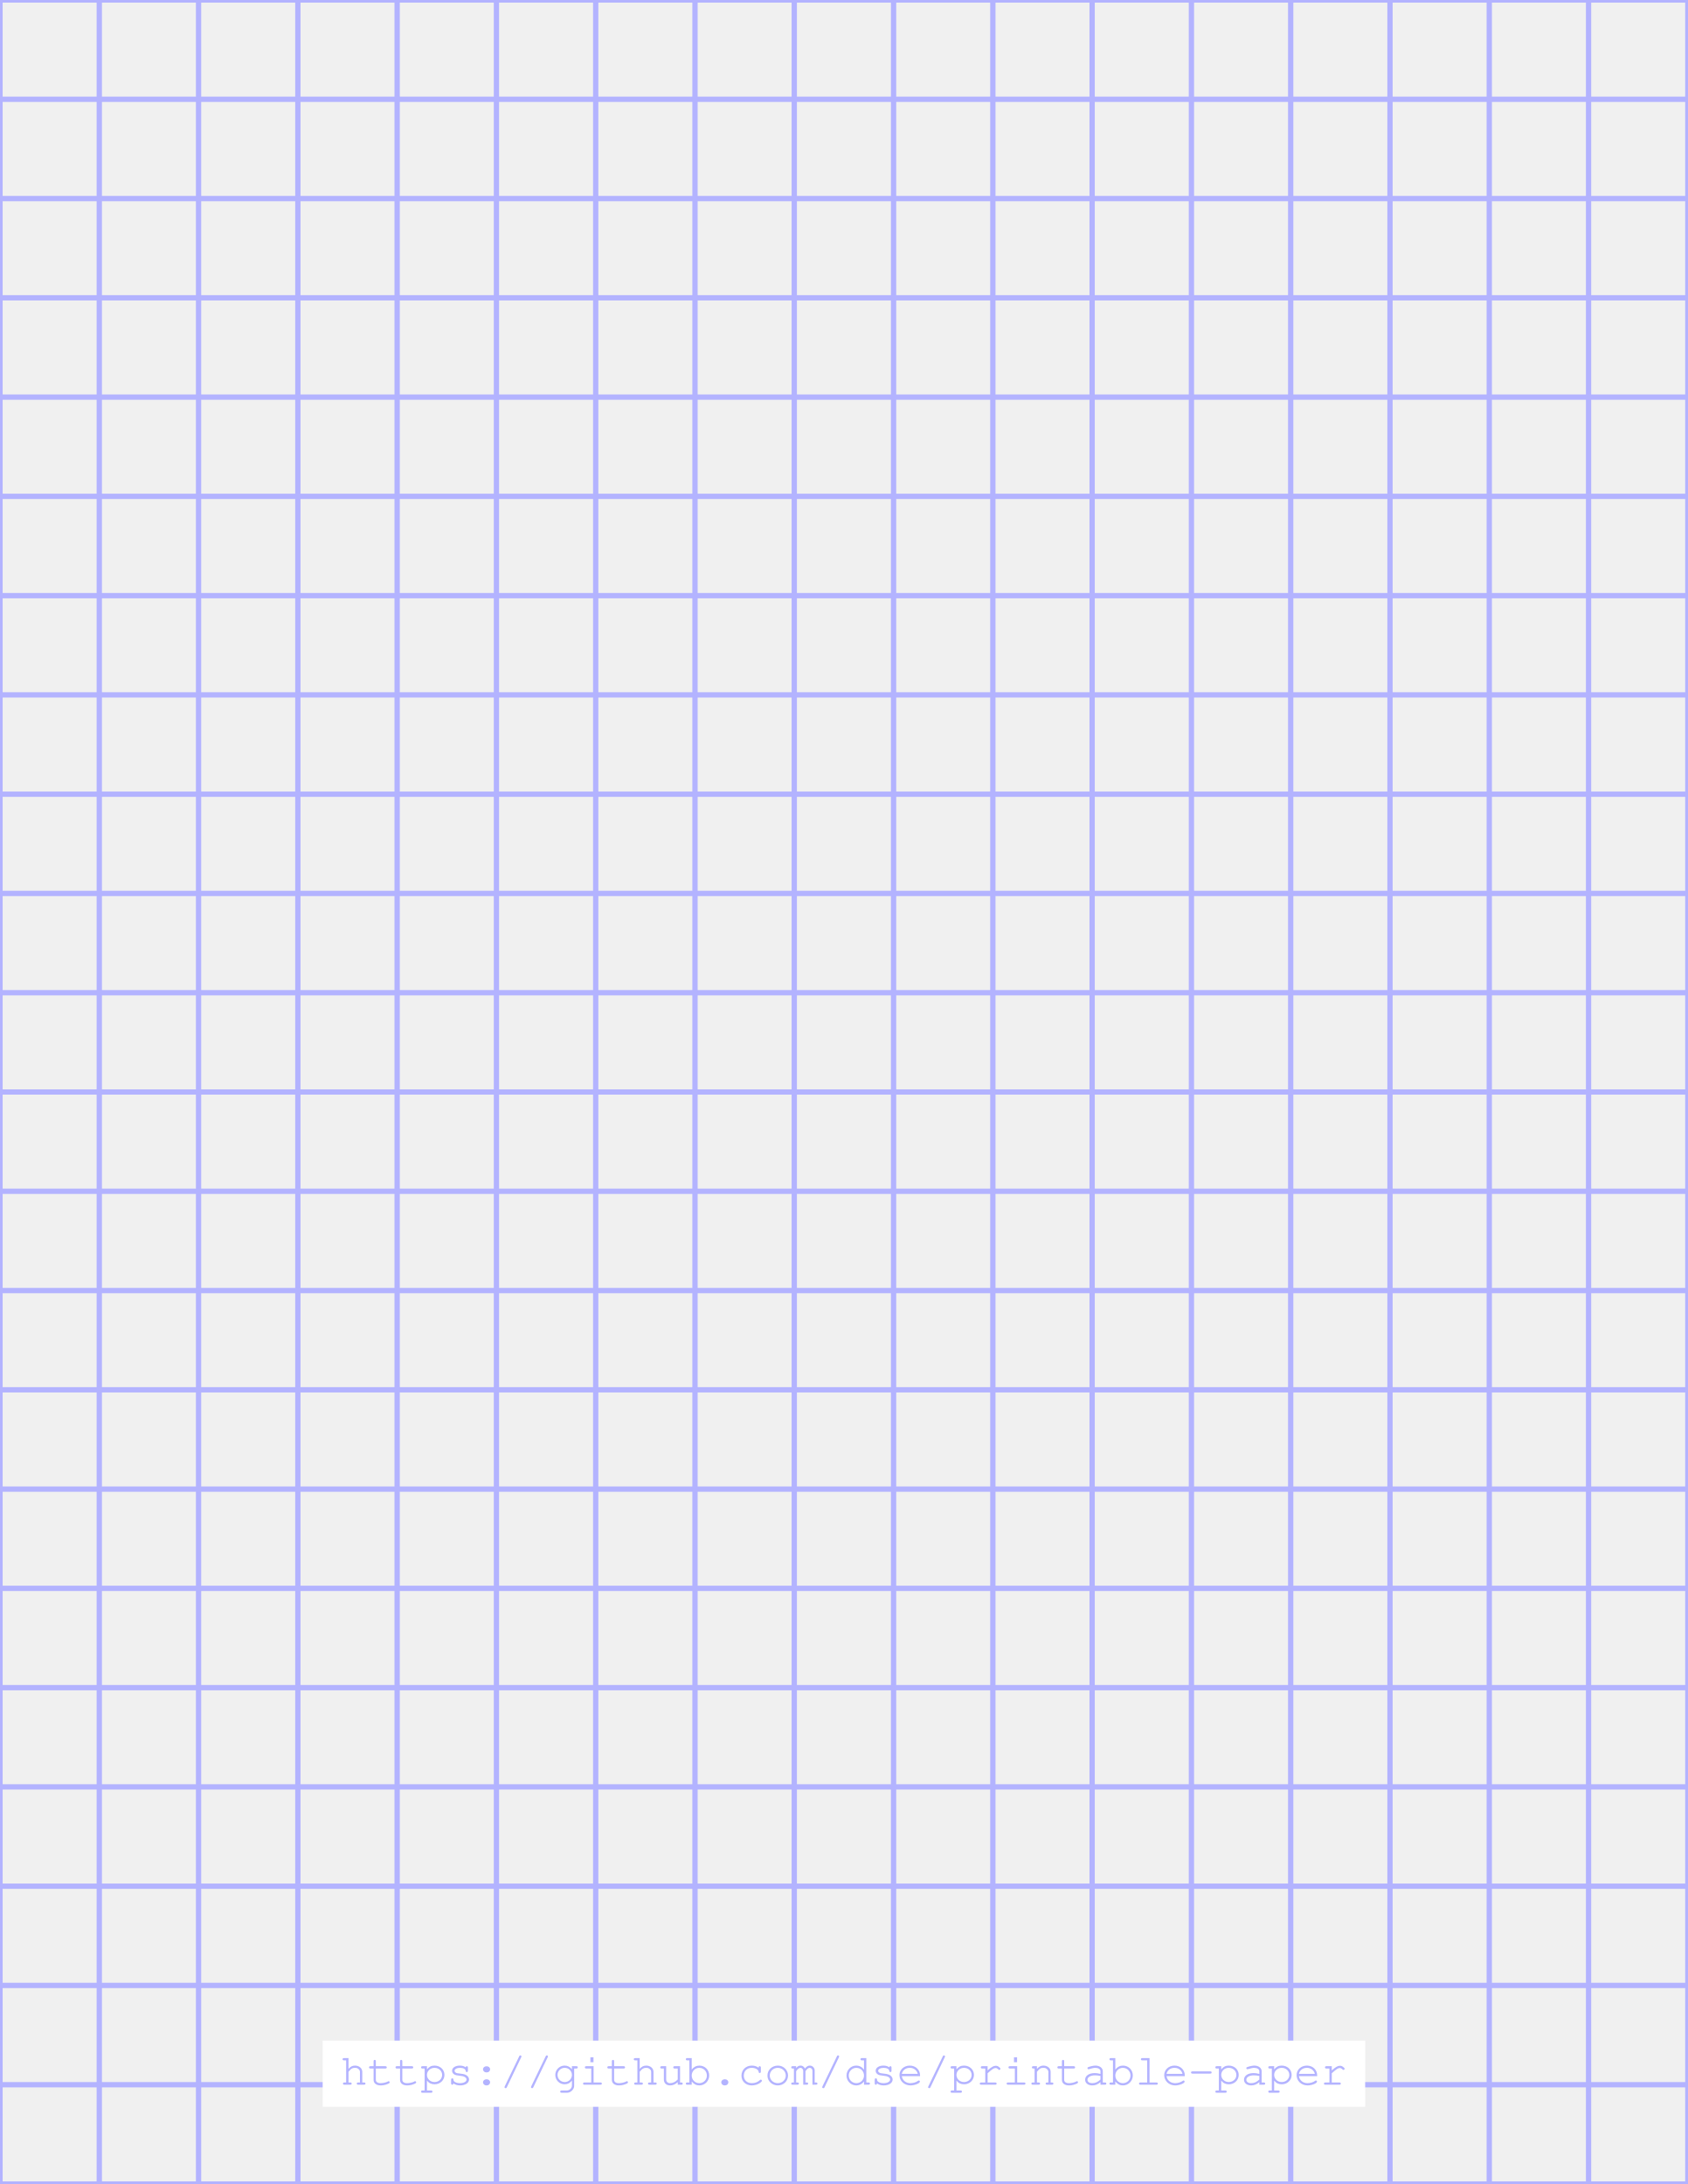
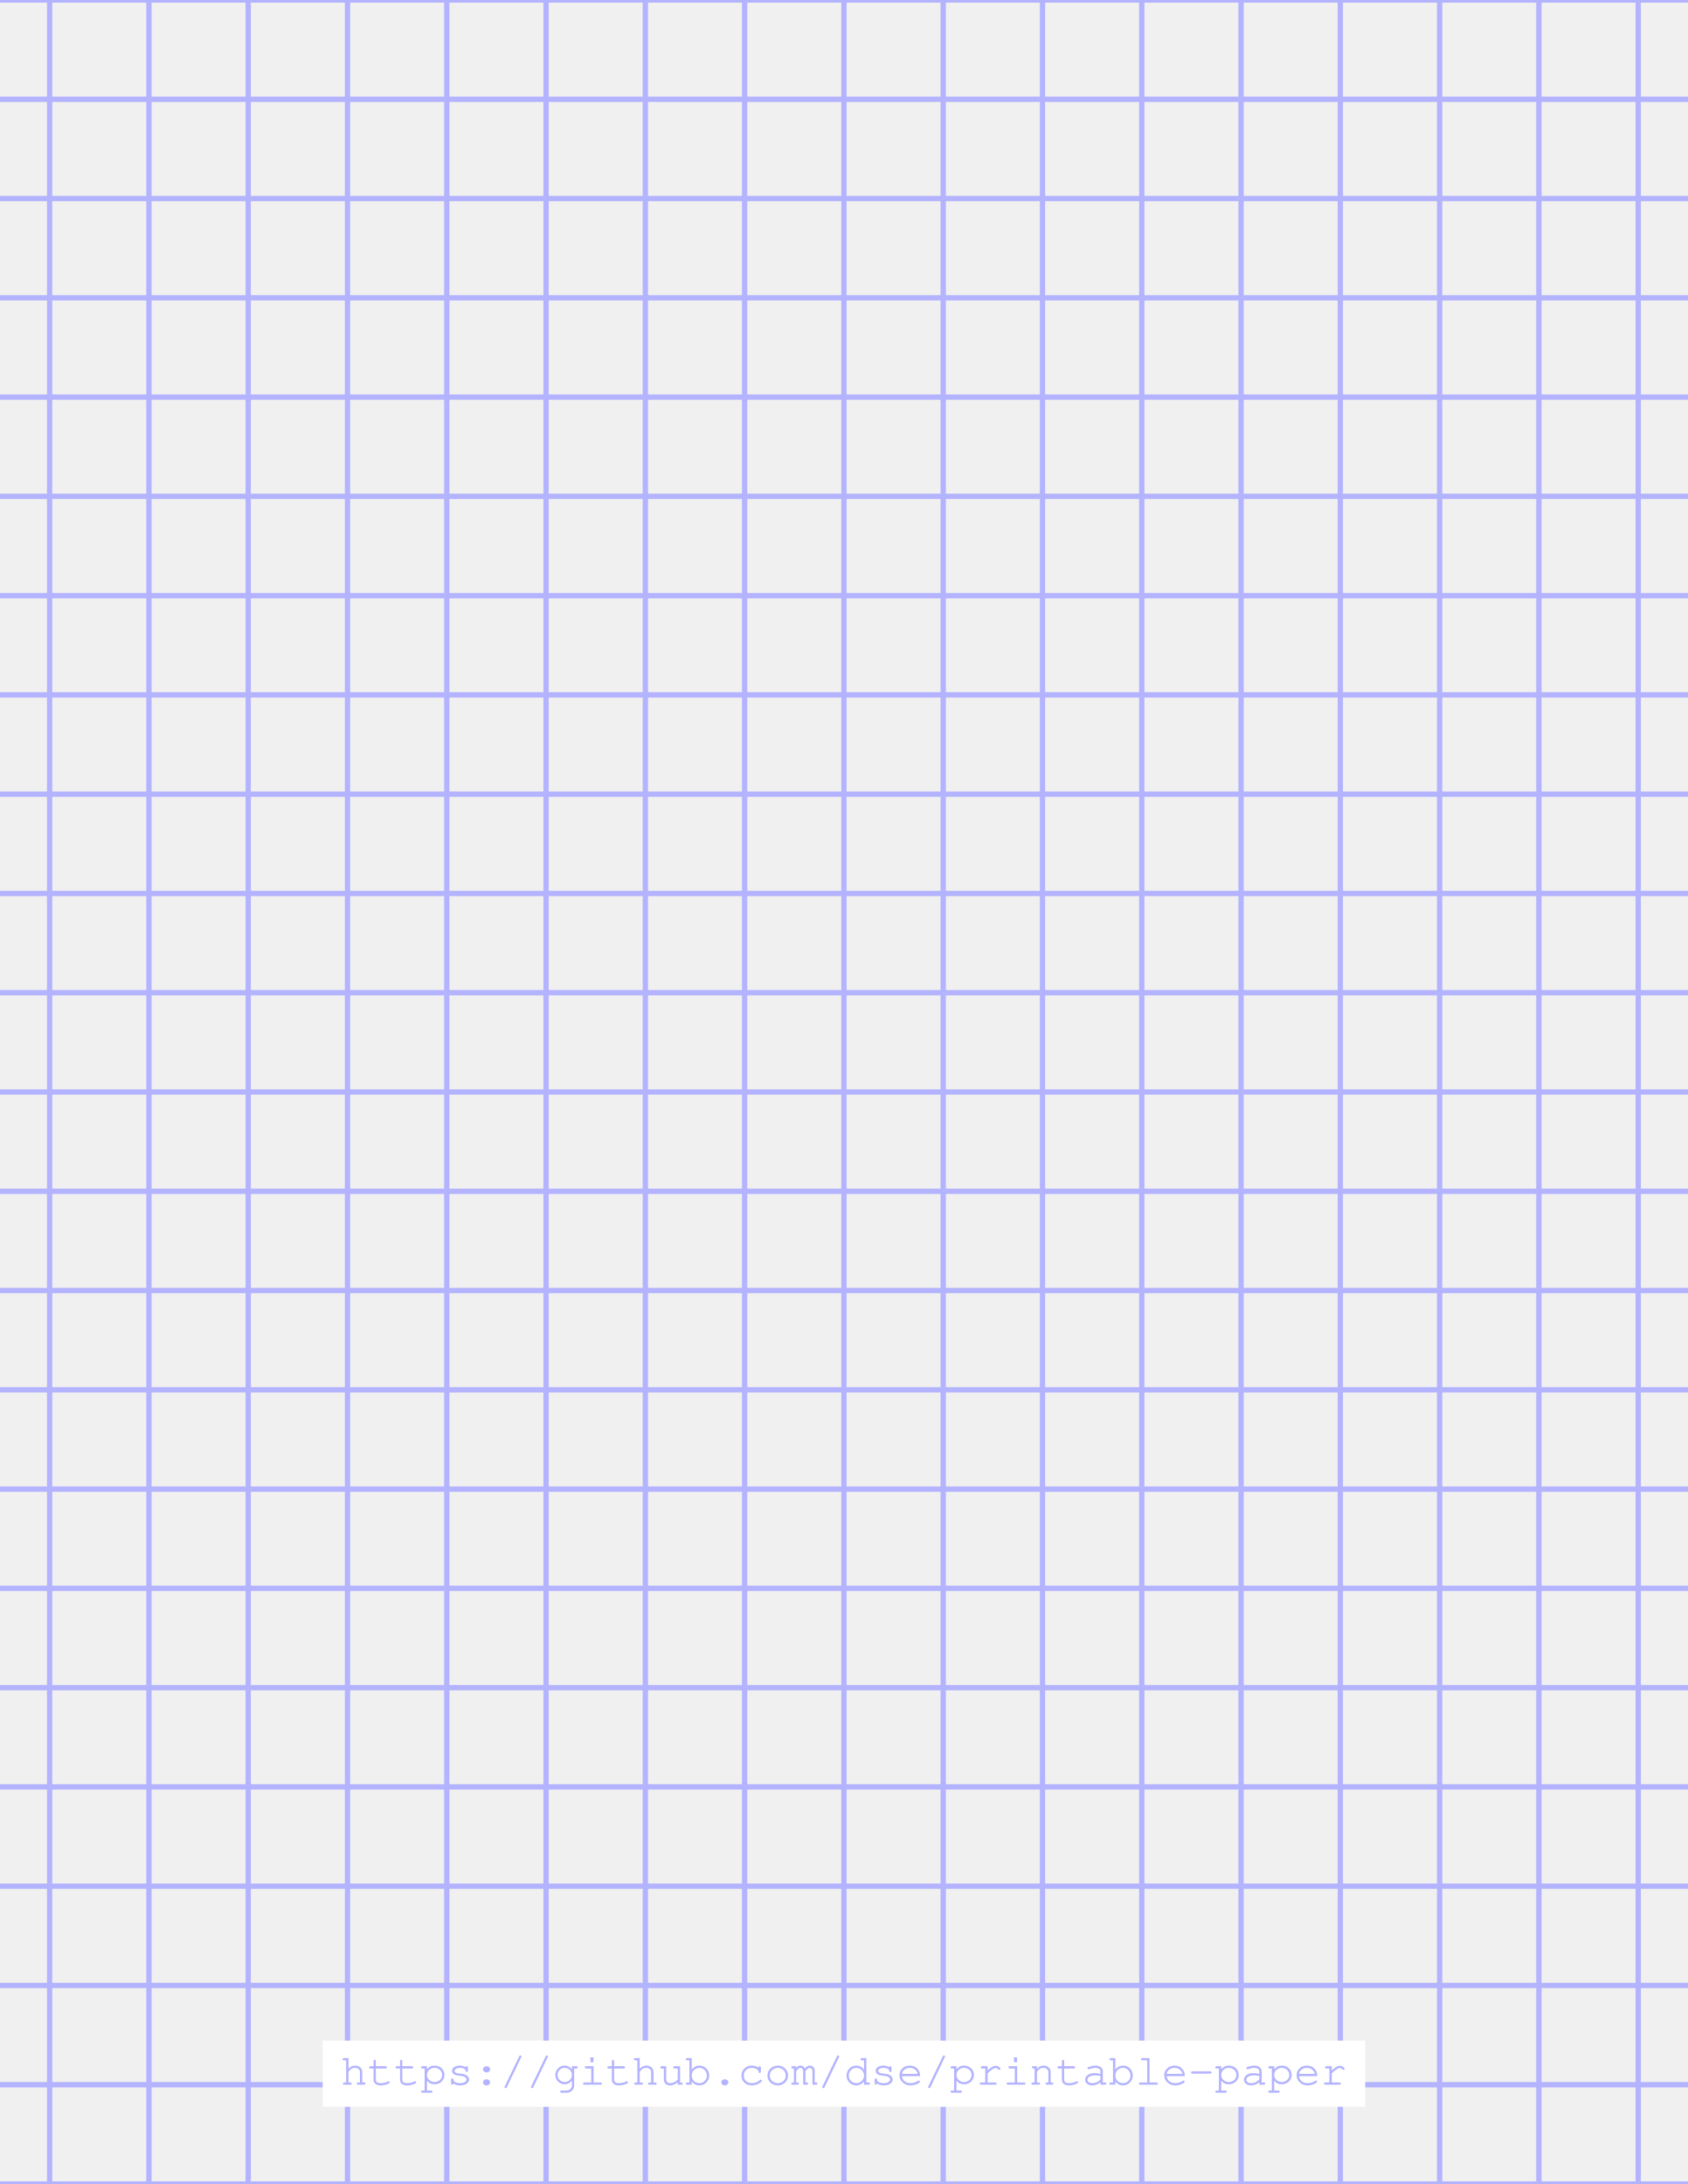
<svg xmlns="http://www.w3.org/2000/svg" width="306.000pt" height="396.000pt" viewBox="0.000 0.000 306.000 396.000">
  <style>
        .line, .dot, .major-line, .feint-line, .margin-line { stroke-linecap: round; }
-         .stroke-linecap-butt { stroke-linecap: butt; }
+         .stroke-linecap-butt   { stroke-linecap: butt; }
+         .stroke-linecap-round  { stroke-linecap: round; }
+         .stroke-linecap-square { stroke-linecap: square; }
        .rectangle { fill: #ffffff; }


        .line        { stroke-width: 0.96px; opacity:  1; }
        .major-line  { stroke-width: 1.358px; opacity: 1; }
        .feint-line  { stroke-width: 0.679px; opacity:  1; }
        .dot         { stroke-width: 1.92px; opacity:  1; }
        .margin-line { stroke-width: 0.96px; opacity:  1; }
        .line        { stroke: #b3b3ff; }
        .major-line  { stroke: #b3b3ff; }
        .feint-line  { stroke: #b3b3ff; }
        .dot         { stroke: #b3b3ff; }
        .margin-line { stroke: #ff9e9e; }
  </style>
  <defs />
  <g id="grid">
-     <line x1="0.000" x2="306.000" y1="0.000" y2="0.000" class="line" />
-     <line x1="0.000" x2="306.000" y1="18.000" y2="18.000" class="line" />
-     <line x1="0.000" x2="306.000" y1="36.000" y2="36.000" class="line" />
-     <line x1="0.000" x2="306.000" y1="54.000" y2="54.000" class="line" />
-     <line x1="0.000" x2="306.000" y1="72.000" y2="72.000" class="line" />
-     <line x1="0.000" x2="306.000" y1="90.000" y2="90.000" class="line" />
-     <line x1="0.000" x2="306.000" y1="108.000" y2="108.000" class="line" />
-     <line x1="0.000" x2="306.000" y1="126.000" y2="126.000" class="line" />
-     <line x1="0.000" x2="306.000" y1="144.000" y2="144.000" class="line" />
-     <line x1="0.000" x2="306.000" y1="162.000" y2="162.000" class="line" />
-     <line x1="0.000" x2="306.000" y1="180.000" y2="180.000" class="line" />
-     <line x1="0.000" x2="306.000" y1="198.000" y2="198.000" class="line" />
-     <line x1="0.000" x2="306.000" y1="216.000" y2="216.000" class="line" />
-     <line x1="0.000" x2="306.000" y1="234.000" y2="234.000" class="line" />
-     <line x1="0.000" x2="306.000" y1="252.000" y2="252.000" class="line" />
-     <line x1="0.000" x2="306.000" y1="270.000" y2="270.000" class="line" />
-     <line x1="0.000" x2="306.000" y1="288.000" y2="288.000" class="line" />
-     <line x1="0.000" x2="306.000" y1="306.000" y2="306.000" class="line" />
-     <line x1="0.000" x2="306.000" y1="324.000" y2="324.000" class="line" />
-     <line x1="0.000" x2="306.000" y1="342.000" y2="342.000" class="line" />
-     <line x1="0.000" x2="306.000" y1="360.000" y2="360.000" class="line" />
-     <line x1="0.000" x2="306.000" y1="378.000" y2="378.000" class="line" />
-     <line x1="0.000" x2="306.000" y1="396.000" y2="396.000" class="line" />
-     <line x1="0.000" x2="0.000" y1="0.000" y2="396.000" class="line" />
-     <line x1="18.000" x2="18.000" y1="0.000" y2="396.000" class="line" />
-     <line x1="36.000" x2="36.000" y1="0.000" y2="396.000" class="line" />
-     <line x1="54.000" x2="54.000" y1="0.000" y2="396.000" class="line" />
-     <line x1="72.000" x2="72.000" y1="0.000" y2="396.000" class="line" />
-     <line x1="90.000" x2="90.000" y1="0.000" y2="396.000" class="line" />
-     <line x1="108.000" x2="108.000" y1="0.000" y2="396.000" class="line" />
-     <line x1="126.000" x2="126.000" y1="0.000" y2="396.000" class="line" />
-     <line x1="144.000" x2="144.000" y1="0.000" y2="396.000" class="line" />
-     <line x1="162.000" x2="162.000" y1="0.000" y2="396.000" class="line" />
-     <line x1="180.000" x2="180.000" y1="0.000" y2="396.000" class="line" />
-     <line x1="198.000" x2="198.000" y1="0.000" y2="396.000" class="line" />
-     <line x1="216.000" x2="216.000" y1="0.000" y2="396.000" class="line" />
-     <line x1="234.000" x2="234.000" y1="0.000" y2="396.000" class="line" />
-     <line x1="252.000" x2="252.000" y1="0.000" y2="396.000" class="line" />
-     <line x1="270.000" x2="270.000" y1="0.000" y2="396.000" class="line" />
-     <line x1="288.000" x2="288.000" y1="0.000" y2="396.000" class="line" />
-     <line x1="306.000" x2="306.000" y1="0.000" y2="396.000" class="line" />
+     <line x1="0.000" x2="306.000" y1="0.000" y2="0.000" class="line horizontal" />
+     <line x1="0.000" x2="306.000" y1="18.000" y2="18.000" class="line horizontal" />
+     <line x1="0.000" x2="306.000" y1="36.000" y2="36.000" class="line horizontal" />
+     <line x1="0.000" x2="306.000" y1="54.000" y2="54.000" class="line horizontal" />
+     <line x1="0.000" x2="306.000" y1="72.000" y2="72.000" class="line horizontal" />
+     <line x1="0.000" x2="306.000" y1="90.000" y2="90.000" class="line horizontal" />
+     <line x1="0.000" x2="306.000" y1="108.000" y2="108.000" class="line horizontal" />
+     <line x1="0.000" x2="306.000" y1="126.000" y2="126.000" class="line horizontal" />
+     <line x1="0.000" x2="306.000" y1="144.000" y2="144.000" class="line horizontal" />
+     <line x1="0.000" x2="306.000" y1="162.000" y2="162.000" class="line horizontal" />
+     <line x1="0.000" x2="306.000" y1="180.000" y2="180.000" class="line horizontal" />
+     <line x1="0.000" x2="306.000" y1="198.000" y2="198.000" class="line horizontal" />
+     <line x1="0.000" x2="306.000" y1="216.000" y2="216.000" class="line horizontal" />
+     <line x1="0.000" x2="306.000" y1="234.000" y2="234.000" class="line horizontal" />
+     <line x1="0.000" x2="306.000" y1="252.000" y2="252.000" class="line horizontal" />
+     <line x1="0.000" x2="306.000" y1="270.000" y2="270.000" class="line horizontal" />
+     <line x1="0.000" x2="306.000" y1="288.000" y2="288.000" class="line horizontal" />
+     <line x1="0.000" x2="306.000" y1="306.000" y2="306.000" class="line horizontal" />
+     <line x1="0.000" x2="306.000" y1="324.000" y2="324.000" class="line horizontal" />
+     <line x1="0.000" x2="306.000" y1="342.000" y2="342.000" class="line horizontal" />
+     <line x1="0.000" x2="306.000" y1="360.000" y2="360.000" class="line horizontal" />
+     <line x1="0.000" x2="306.000" y1="378.000" y2="378.000" class="line horizontal" />
+     <line x1="0.000" x2="306.000" y1="396.000" y2="396.000" class="line horizontal" />
+     <line x1="9.000" x2="9.000" y1="0.000" y2="396.000" class="line vertical" />
+     <line x1="27.000" x2="27.000" y1="0.000" y2="396.000" class="line vertical" />
+     <line x1="45.000" x2="45.000" y1="0.000" y2="396.000" class="line vertical" />
+     <line x1="63.000" x2="63.000" y1="0.000" y2="396.000" class="line vertical" />
+     <line x1="81.000" x2="81.000" y1="0.000" y2="396.000" class="line vertical" />
+     <line x1="99.000" x2="99.000" y1="0.000" y2="396.000" class="line vertical" />
+     <line x1="117.000" x2="117.000" y1="0.000" y2="396.000" class="line vertical" />
+     <line x1="135.000" x2="135.000" y1="0.000" y2="396.000" class="line vertical" />
+     <line x1="153.000" x2="153.000" y1="0.000" y2="396.000" class="line vertical" />
+     <line x1="171.000" x2="171.000" y1="0.000" y2="396.000" class="line vertical" />
+     <line x1="189.000" x2="189.000" y1="0.000" y2="396.000" class="line vertical" />
+     <line x1="207.000" x2="207.000" y1="0.000" y2="396.000" class="line vertical" />
+     <line x1="225.000" x2="225.000" y1="0.000" y2="396.000" class="line vertical" />
+     <line x1="243.000" x2="243.000" y1="0.000" y2="396.000" class="line vertical" />
+     <line x1="261.000" x2="261.000" y1="0.000" y2="396.000" class="line vertical" />
+     <line x1="279.000" x2="279.000" y1="0.000" y2="396.000" class="line vertical" />
+     <line x1="297.000" x2="297.000" y1="0.000" y2="396.000" class="line vertical" />
  </g>
  <rect x="58.5" y="370" width="189" height="12" fill="#ffffff" stroke="none" stroke-width="0px" />
  <text x="153" y="378" text-anchor="middle" fill="#b3b3ff" stroke="none" stroke-width="0" style="font-family: &quot;Courier&quot;, &quot;Courier New&quot;, monospace; font-size: 6pt;">https://github.com/dse/printable-paper</text>
</svg>
